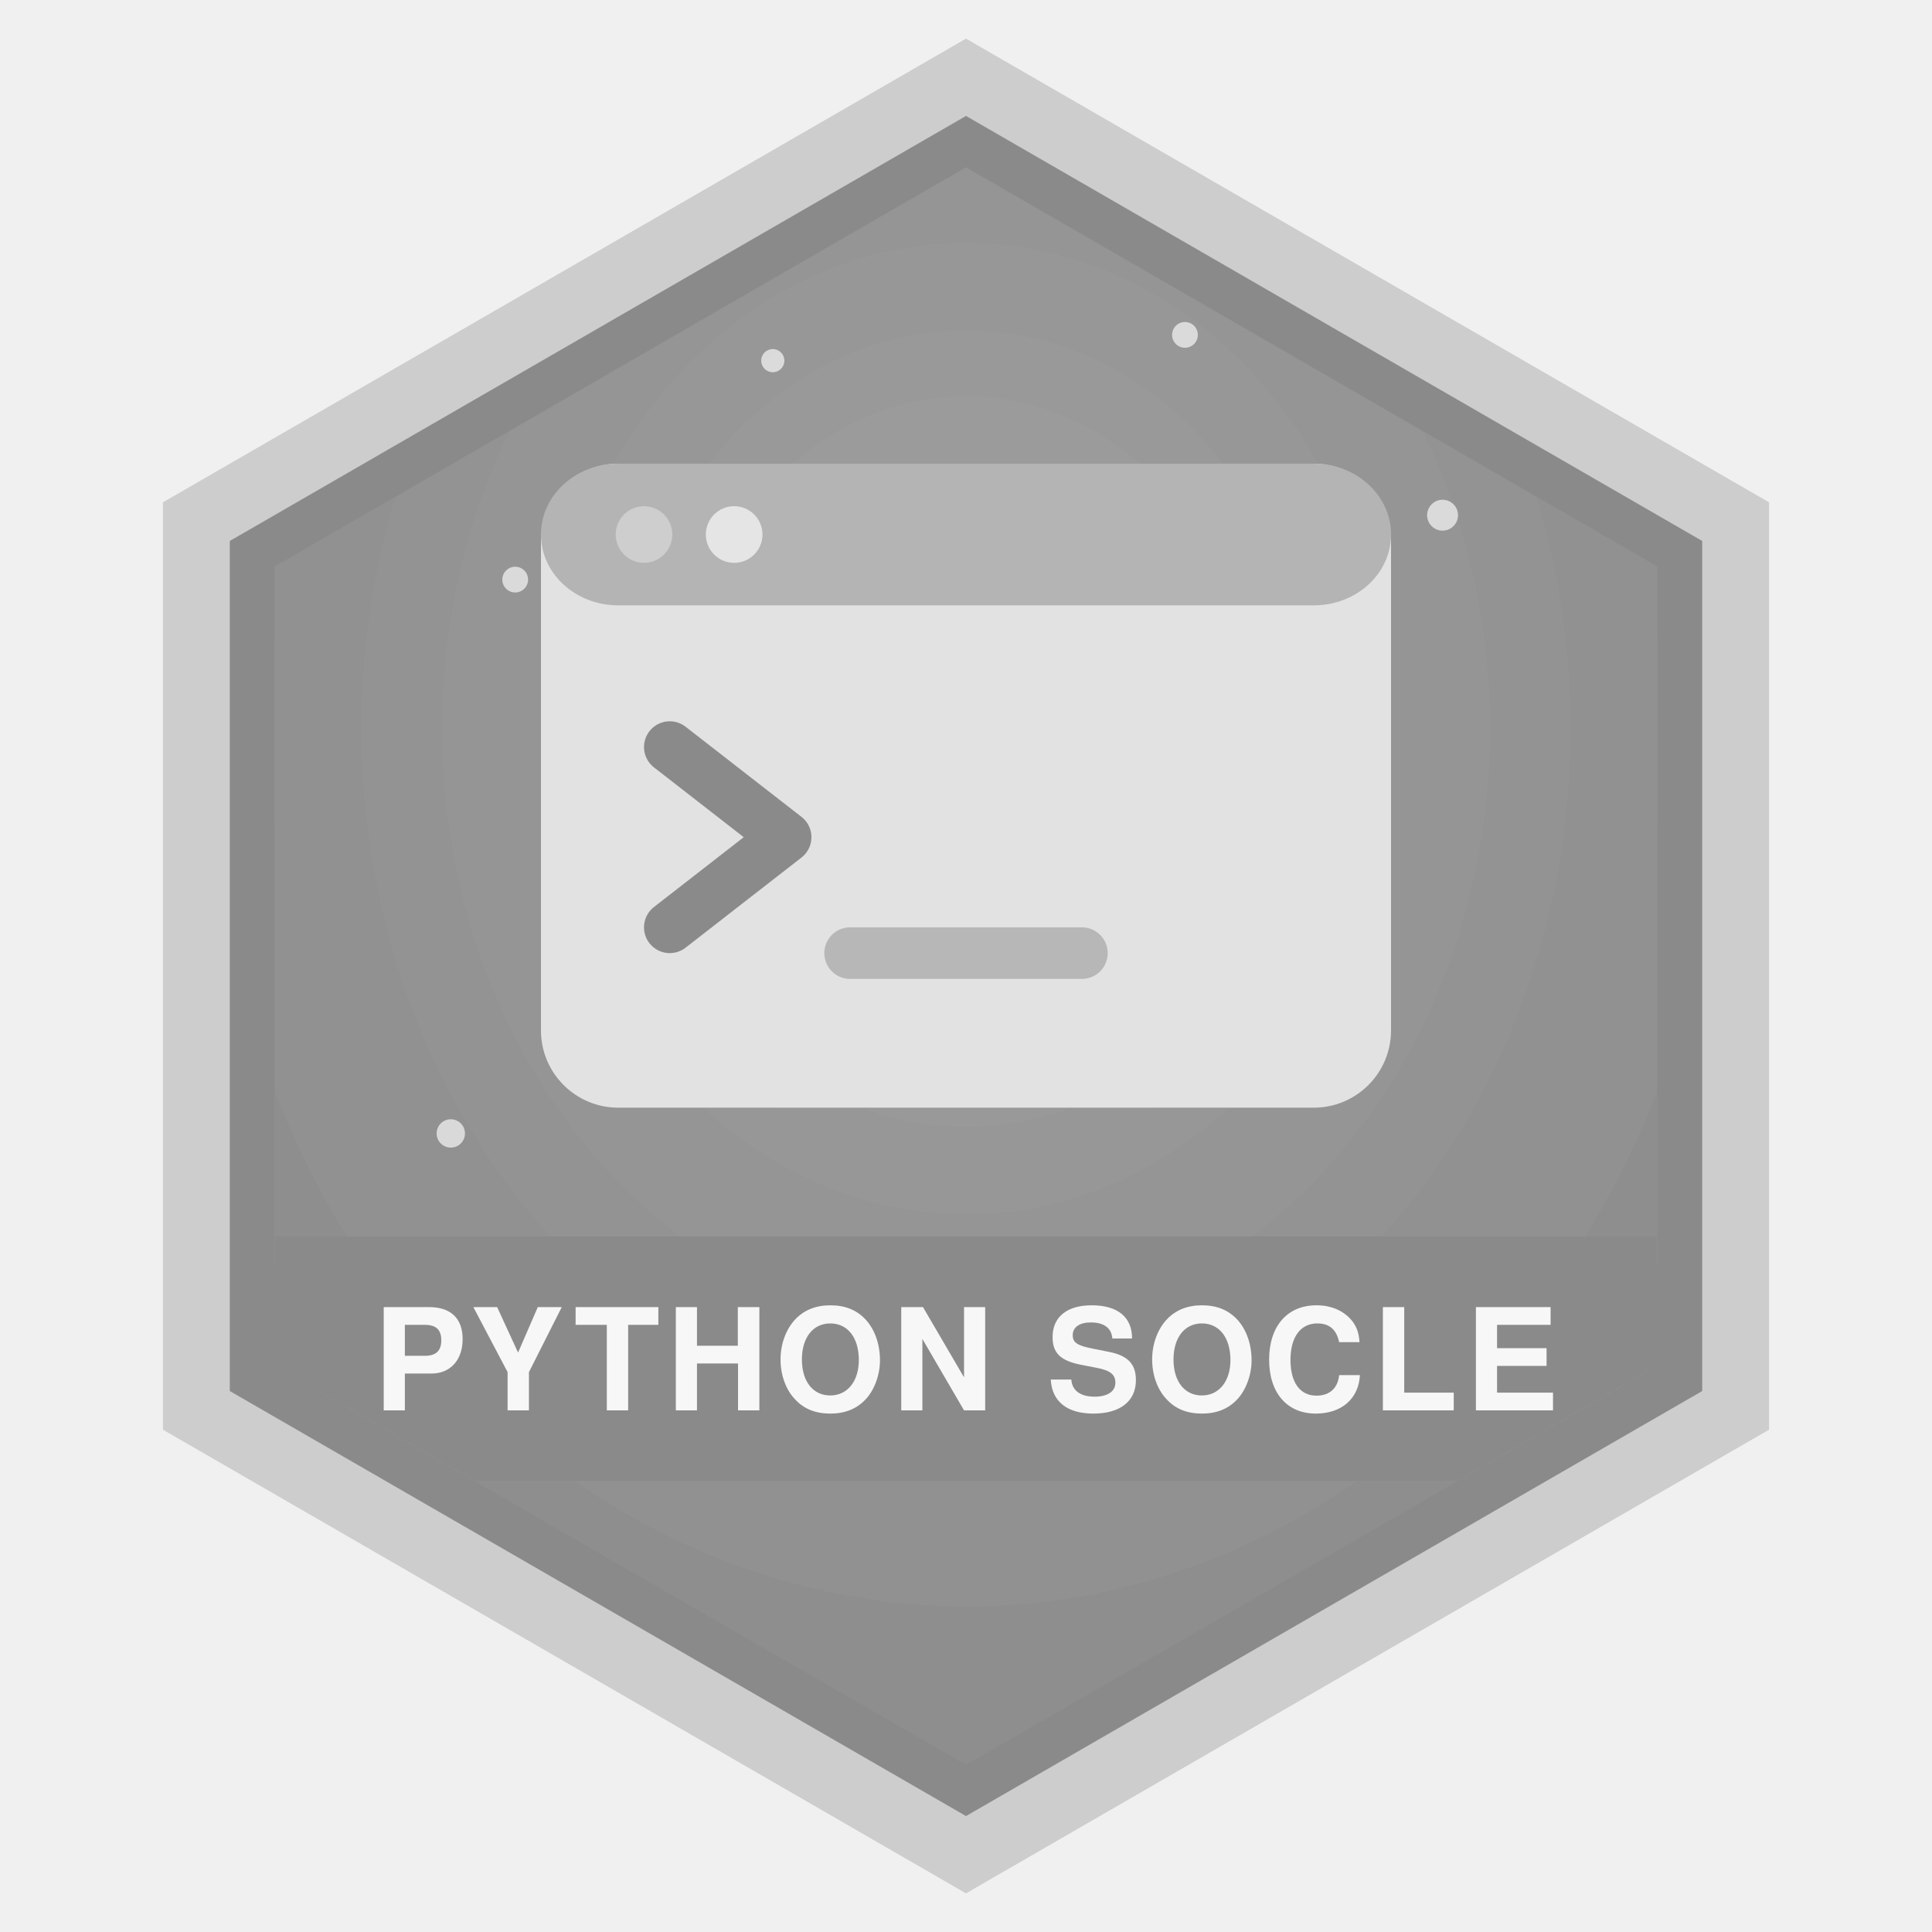
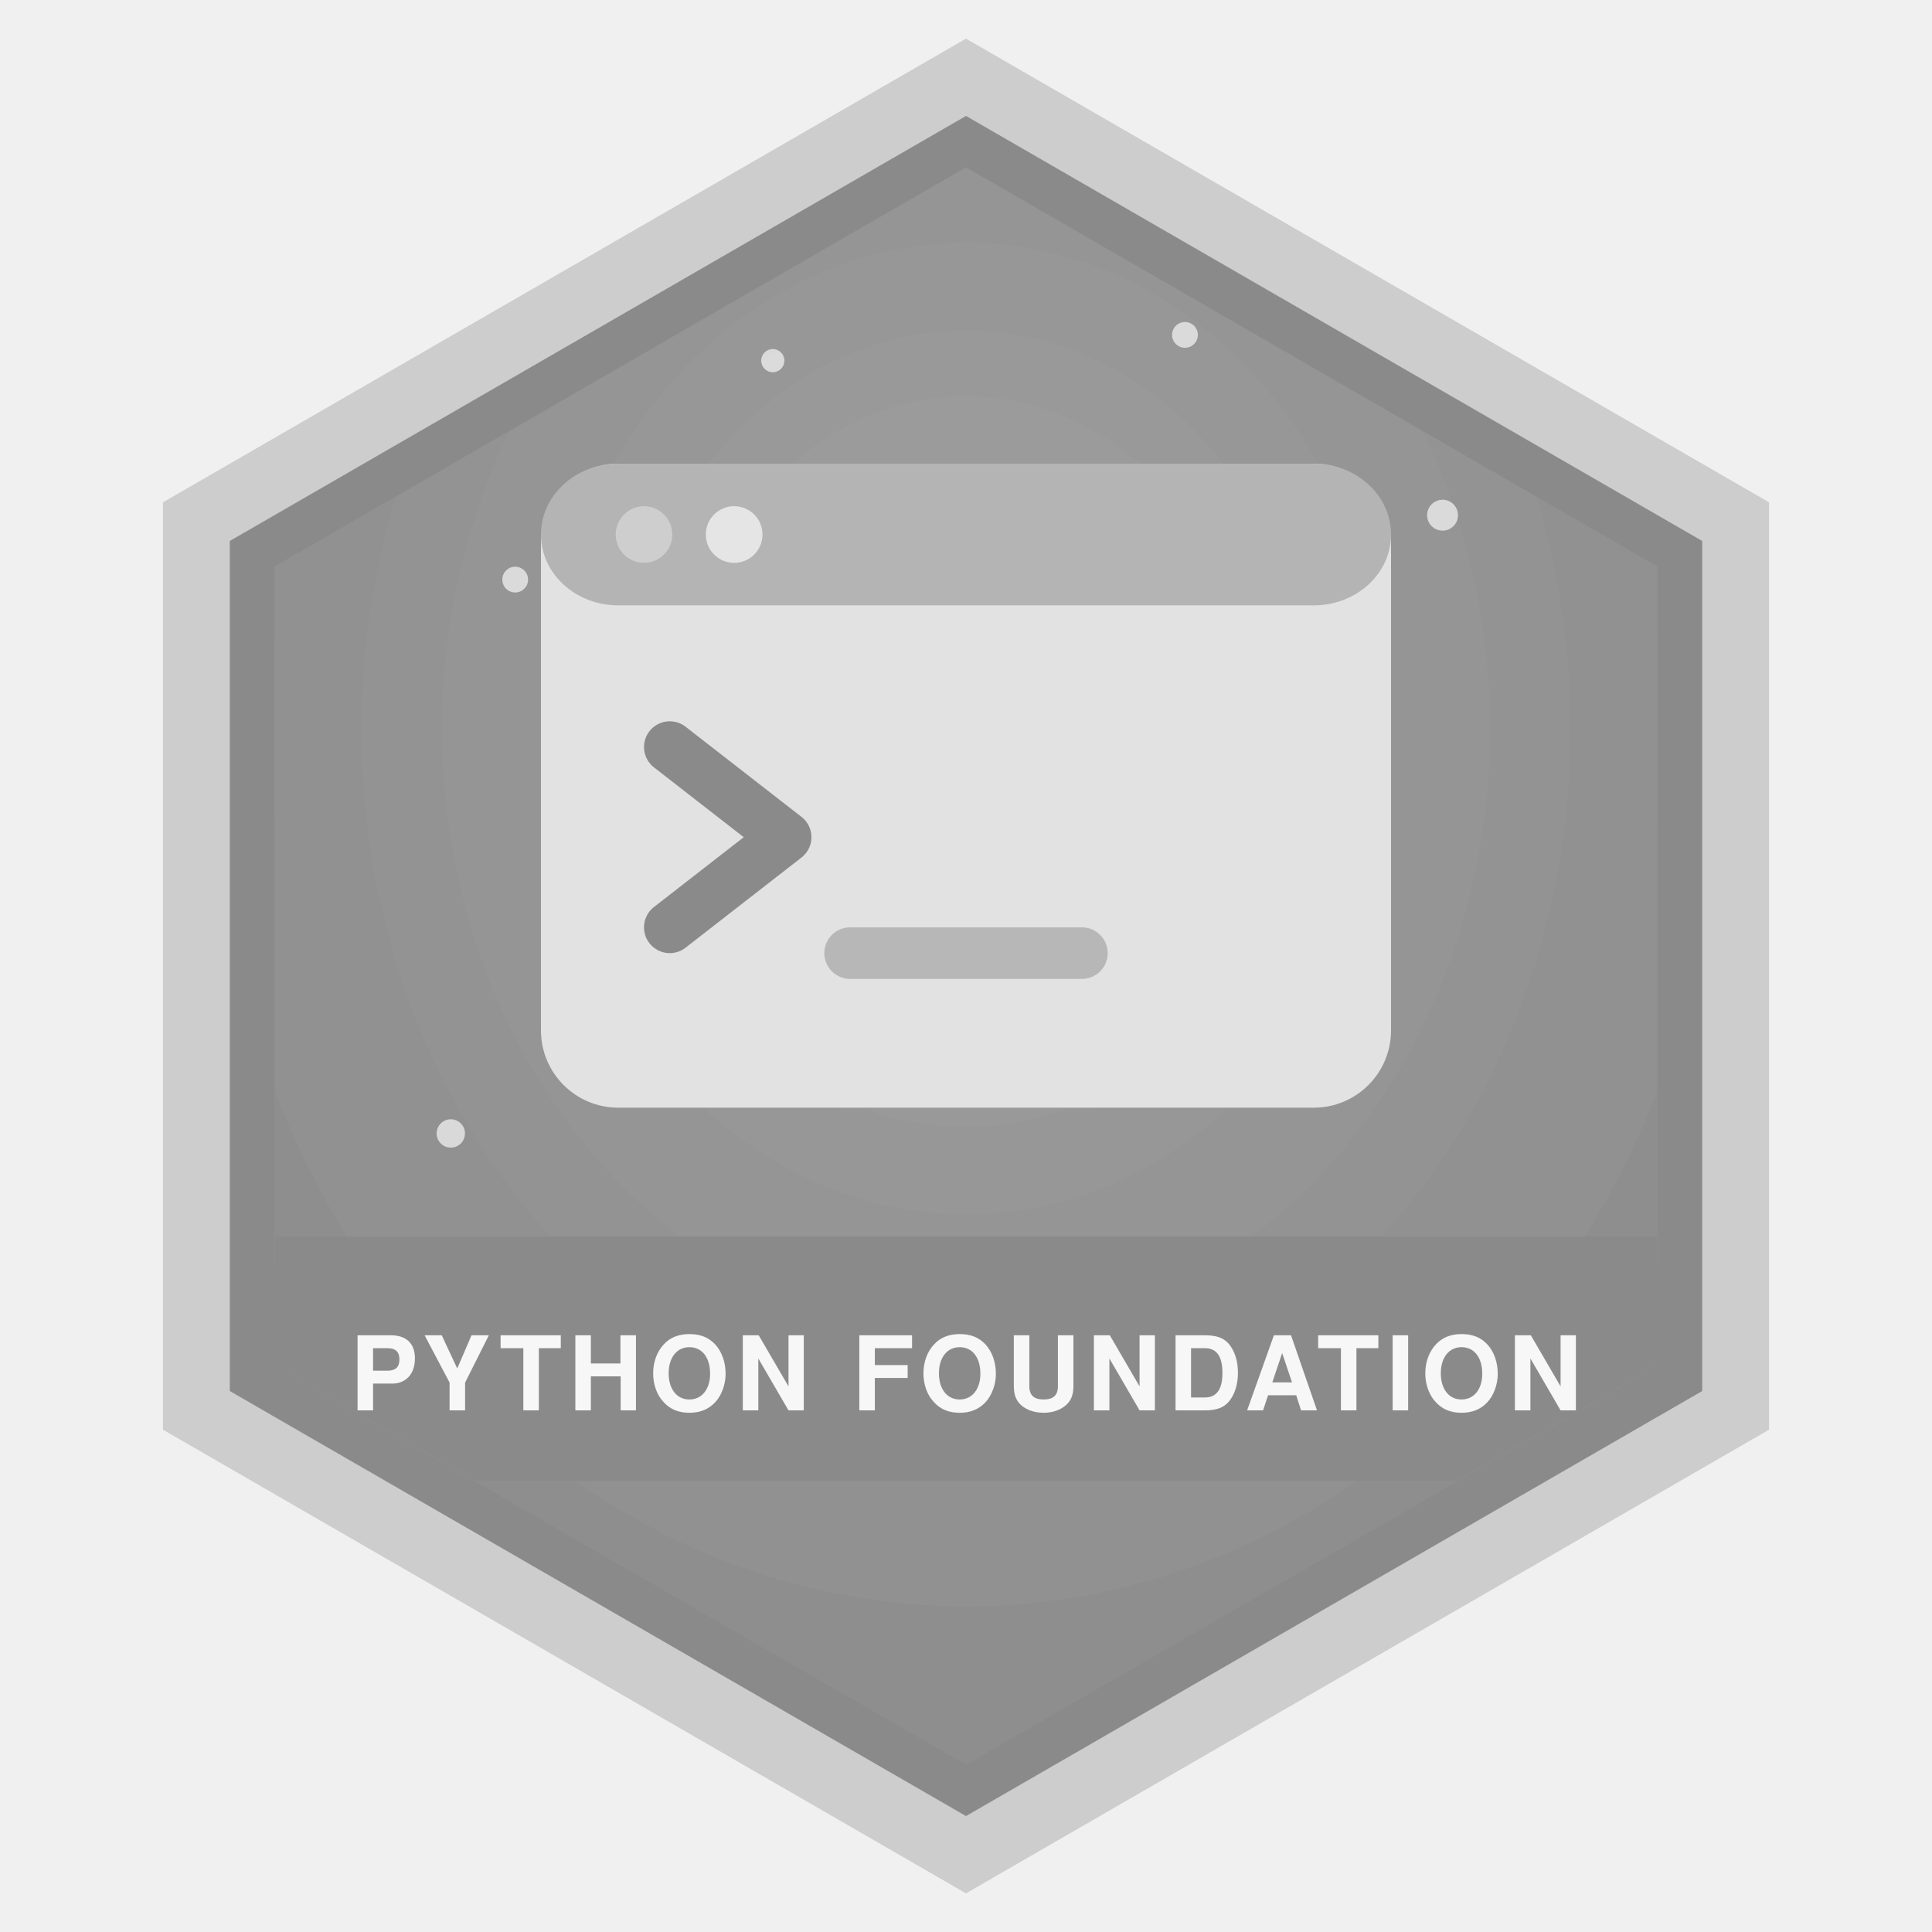
- <svg xmlns="http://www.w3.org/2000/svg" width="150" height="150" viewBox="0 0 150 150" role="img" aria-label="PYTHON SOCLE, not yet earned">
+ <svg xmlns="http://www.w3.org/2000/svg" width="150" height="150" viewBox="0 0 150 150" role="img" aria-label="PYTHON FOUNDATION, not yet earned">
  <defs>
    <radialGradient id="sky" cx="50%" cy="35%" r="70%">
      <stop offset="0" stop-color="#2b3a67" />
      <stop offset="1" stop-color="#0b1026" />
    </radialGradient>
    <clipPath id="in">
      <polygon points="75.00,13.00 128.69,44.00 128.69,106.00 75.00,137.00 21.31,106.00 21.31,44.00" />
    </clipPath>
    <filter id="grey">
      <feColorMatrix type="saturate" values="0" />
    </filter>
  </defs>
  <g filter="url(#grey)" opacity=".45">
    <polygon points="75.00,3.00 137.35,39.00 137.35,111.00 75.00,147.00 12.65,111.00 12.65,39.00" fill="#8b9cf7" />
    <polygon points="75.00,9.00 132.16,42.00 132.16,108.00 75.00,141.00 17.84,108.00 17.84,42.00" fill="#0d1117" />
    <polygon points="75.00,13.00 128.69,44.00 128.69,106.00 75.00,137.00 21.31,106.00 21.31,44.00" fill="url(#sky)" />
    <g clip-path="url(#in)" fill="#fff" opacity=".7">
      <circle cx="40" cy="45" r="1" />
      <circle cx="112" cy="40" r="1.2" />
      <circle cx="104" cy="98" r="1" />
      <circle cx="35" cy="88" r="1.1" />
      <circle cx="60" cy="28" r="0.9" />
      <circle cx="92" cy="26" r="1" />
    </g>
    <g clip-path="url(#in)">
      <rect x="42" y="36" width="66" height="50" rx="6" fill="#c9d1d9" />
      <rect x="42" y="36" width="66" height="11" rx="6" fill="#5a6b8c" />
      <circle cx="50" cy="41.5" r="2.2" fill="#f0883e" />
      <circle cx="57" cy="41.5" r="2.2" fill="#ffd43b" />
      <path d="M52 58 l9 7 l-9 7" fill="none" stroke="#0d1117" stroke-width="4" stroke-linecap="round" stroke-linejoin="round" />
      <path d="M66 74 h18" stroke="#3776ab" stroke-width="4" stroke-linecap="round" />
    </g>
    <g clip-path="url(#in)">
      <rect x="0" y="96" width="150" height="19" fill="#0d1117" />
    </g>
-     <text x="75" y="109.5" text-anchor="middle" font-family="Helvetica, Arial, sans-serif" font-size="11" font-weight="700" letter-spacing=".5" fill="#ffffff">PYTHON SOCLE</text>
+     <text x="75" y="109.5" text-anchor="middle" font-family="Helvetica, Arial, sans-serif" font-size="8" font-weight="700" letter-spacing=".5" fill="#ffffff">PYTHON FOUNDATION</text>
  </g>
</svg>
